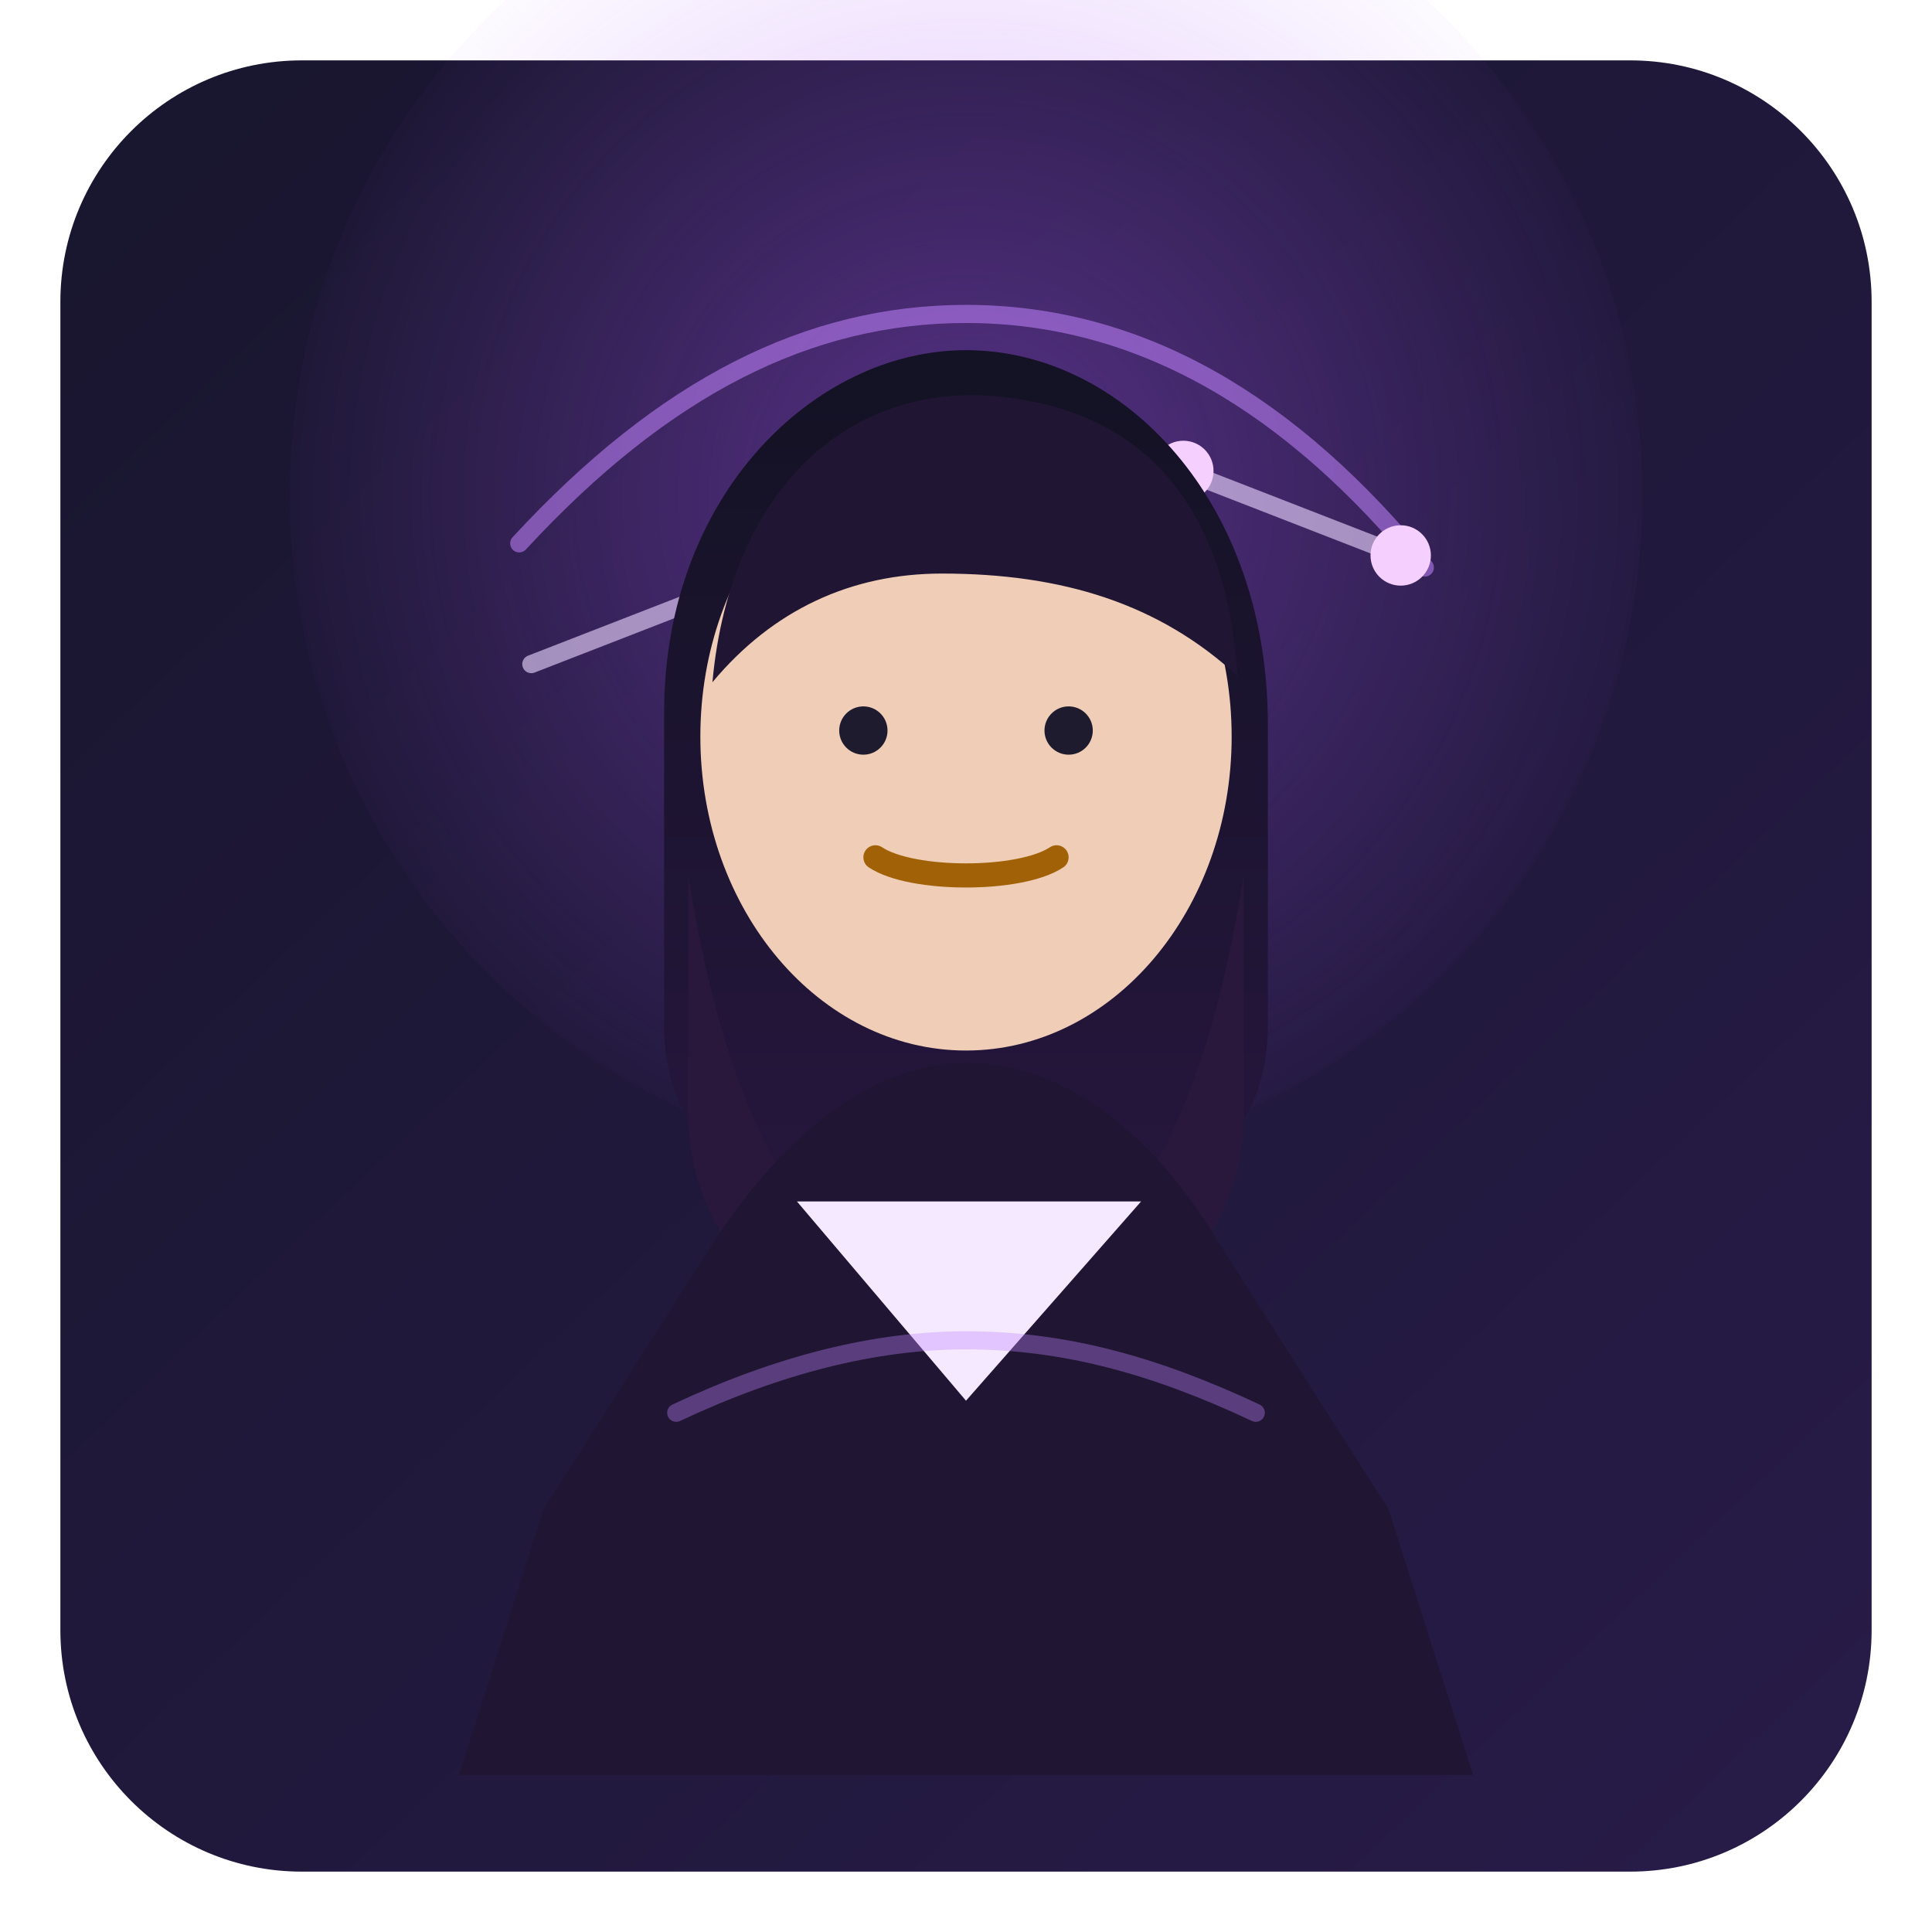
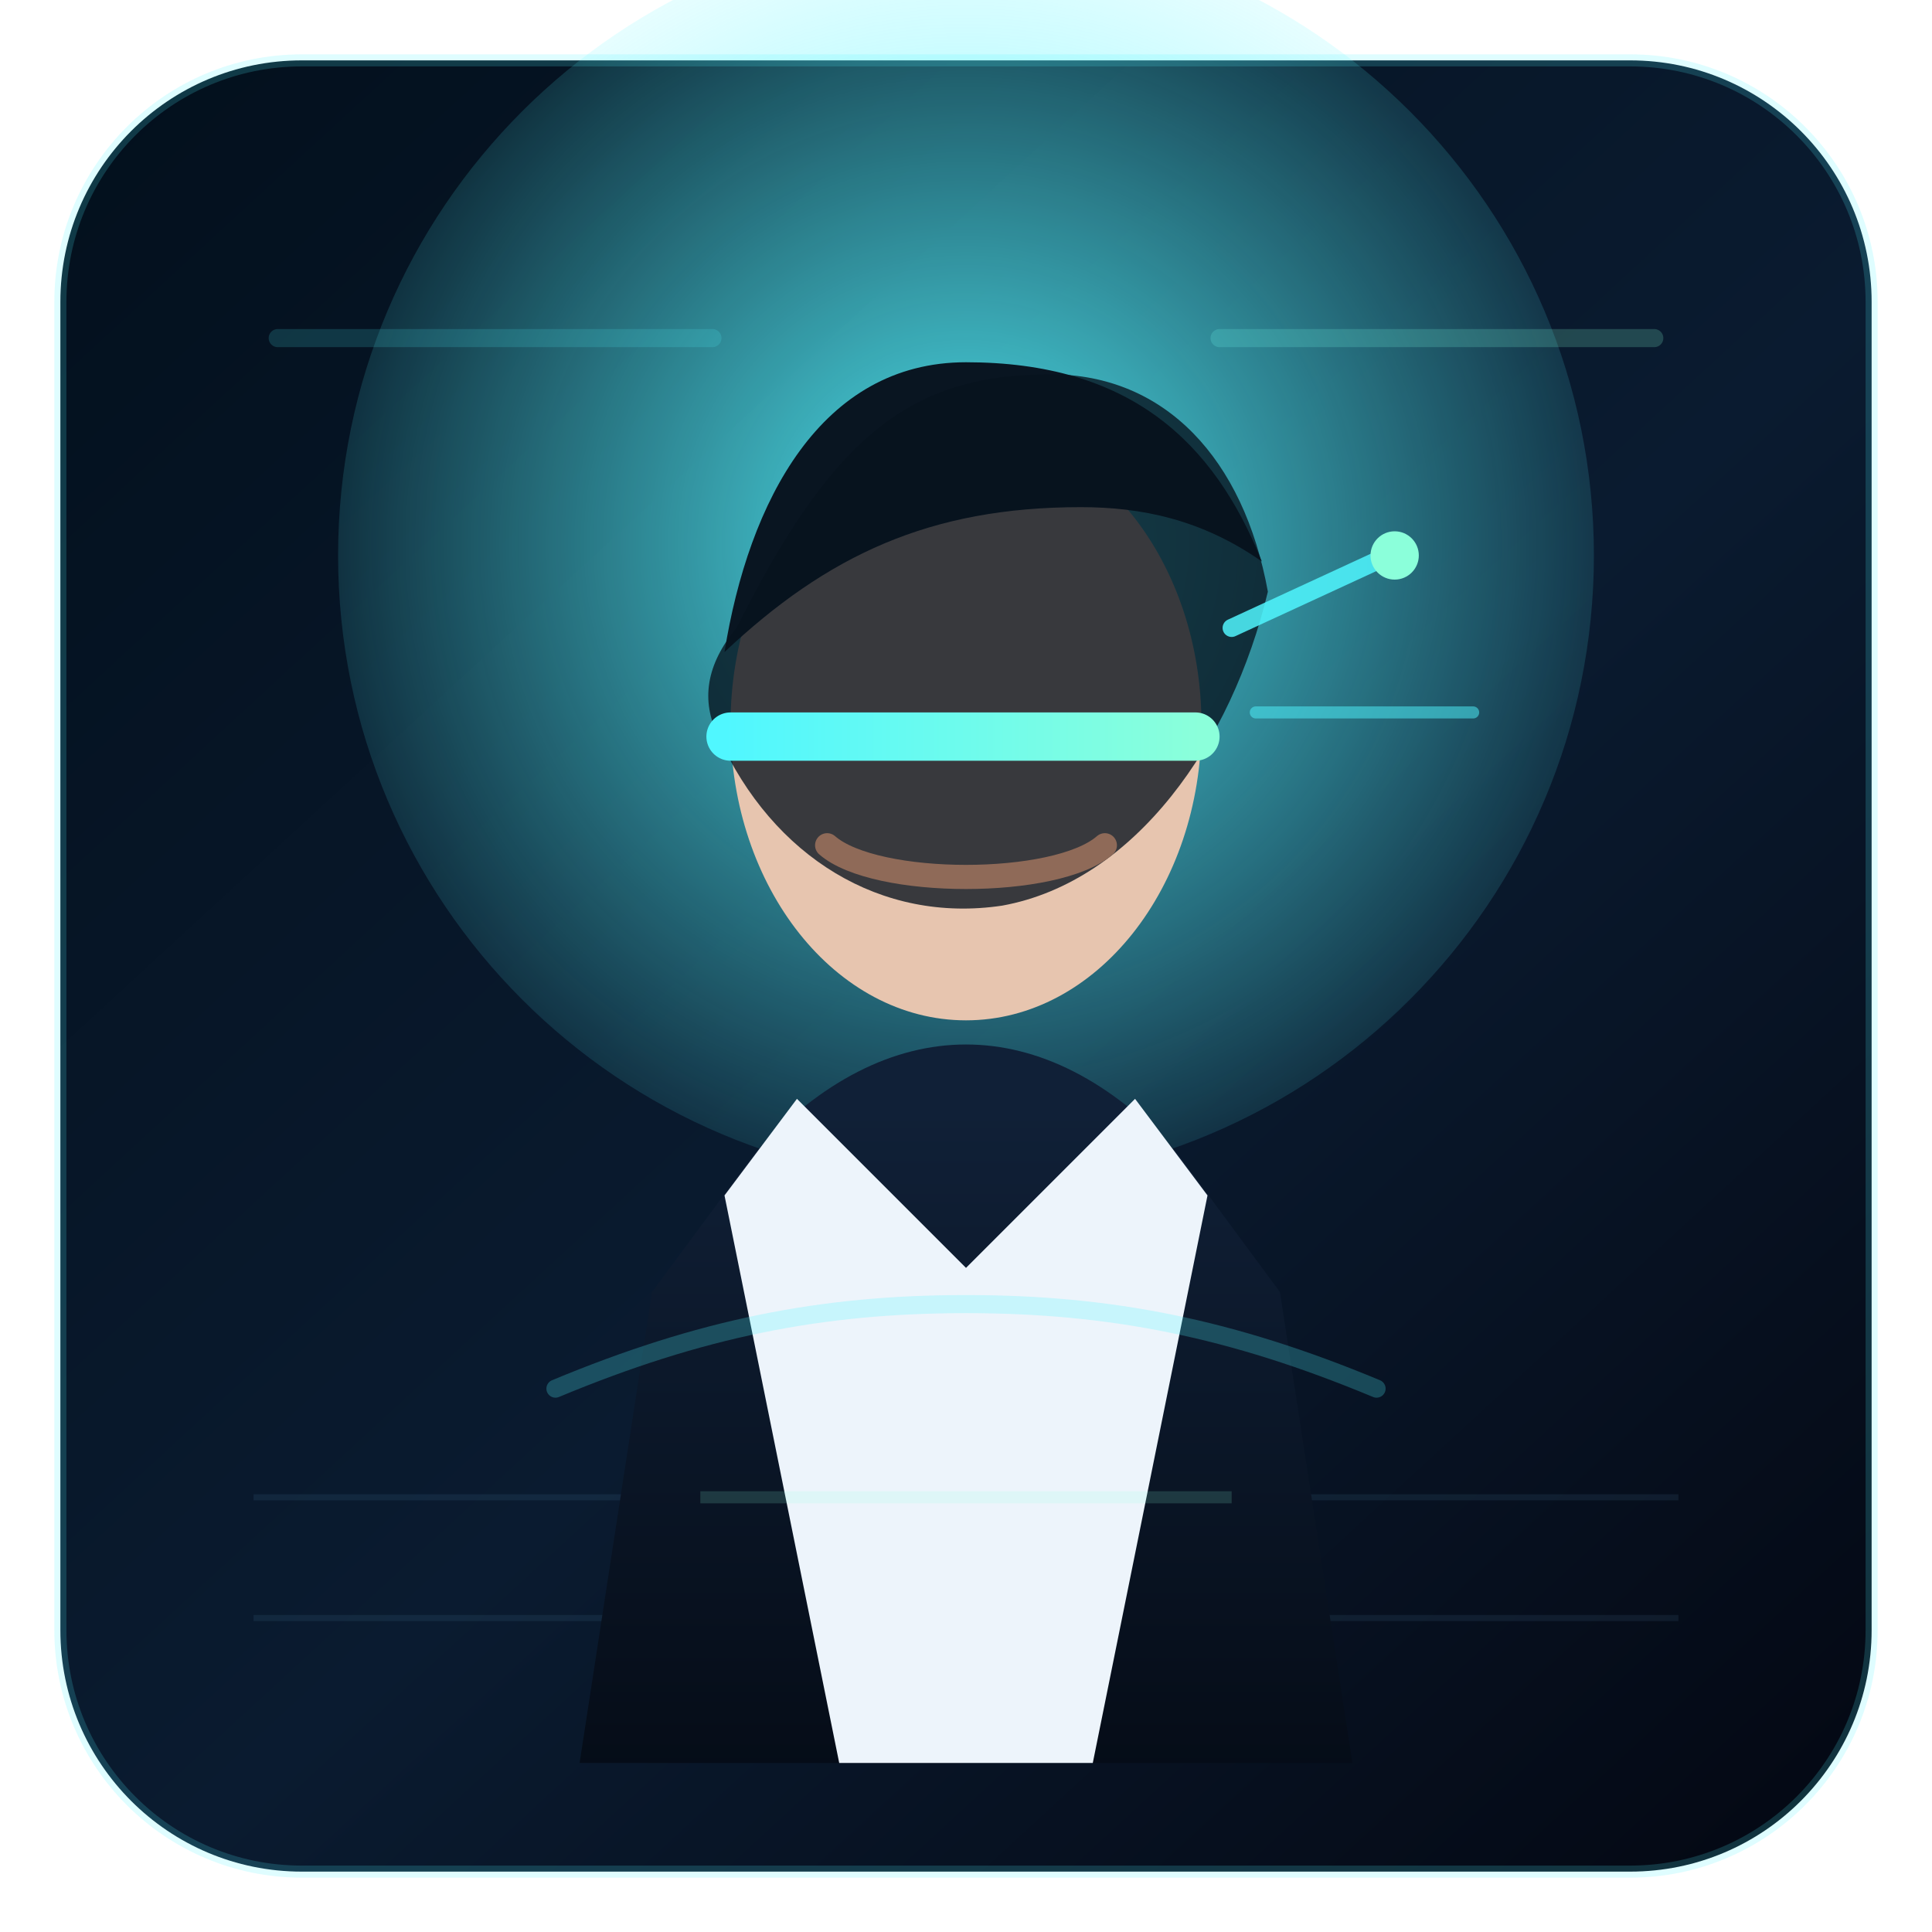
<svg xmlns="http://www.w3.org/2000/svg" width="320" height="320" viewBox="0 0 320 320" fill="none">
  <defs>
-     <linearGradient id="bg" x1="24" y1="20" x2="290" y2="300" gradientUnits="userSpaceOnUse">
-       <stop stop-color="#19162F" />
-       <stop offset="1" stop-color="#271B47" />
+     <linearGradient id="ll-bg" x1="22" y1="10" x2="298" y2="310" gradientUnits="userSpaceOnUse">
+       <stop stop-color="#03101D" />
+       <stop offset="0.55" stop-color="#0A1B30" />
+       <stop offset="1" stop-color="#040813" />
    </linearGradient>
-     <radialGradient id="glow" cx="0" cy="0" r="1" gradientUnits="userSpaceOnUse" gradientTransform="translate(160 82) rotate(90) scale(120)">
-       <stop stop-color="#A855F7" stop-opacity="0.42" />
-       <stop offset="1" stop-color="#A855F7" stop-opacity="0" />
+     <radialGradient id="ll-halo" cx="0" cy="0" r="1" gradientUnits="userSpaceOnUse" gradientTransform="translate(160 90) rotate(90) scale(122)">
+       <stop stop-color="#55F6FF" stop-opacity="0.92" />
+       <stop offset="1" stop-color="#55F6FF" stop-opacity="0" />
    </radialGradient>
-     <linearGradient id="hair" x1="160" y1="66" x2="160" y2="190" gradientUnits="userSpaceOnUse">
-       <stop stop-color="#141225" />
-       <stop offset="1" stop-color="#25163C" />
+     <linearGradient id="ll-jacket" x1="160" y1="184" x2="160" y2="294" gradientUnits="userSpaceOnUse">
+       <stop stop-color="#102037" />
+       <stop offset="1" stop-color="#050C17" />
+     </linearGradient>
+     <linearGradient id="ll-visor" x1="120" y1="120" x2="199" y2="120" gradientUnits="userSpaceOnUse">
+       <stop stop-color="#50F7FF" />
+       <stop offset="1" stop-color="#8BFFDA" />
    </linearGradient>
  </defs>
-   <rect x="10" y="10" width="300" height="300" rx="40" fill="url(#bg)" />
-   <circle cx="160" cy="82" r="112" fill="url(#glow)" />
-   <path d="M86 90C110 64 134 52 160 52C189 52 214 67 236 94" stroke="#C084FC" stroke-opacity="0.55" stroke-width="3" stroke-linecap="round" />
-   <path d="M88 110L124 96L152 110L196 78L232 92" stroke="#E9D5FF" stroke-opacity="0.62" stroke-width="3" stroke-linecap="round" stroke-linejoin="round" />
-   <circle cx="124" cy="96" r="5" fill="#F5D0FE" />
-   <circle cx="152" cy="110" r="5" fill="#F5D0FE" />
-   <circle cx="196" cy="78" r="5" fill="#F5D0FE" />
-   <circle cx="232" cy="92" r="5" fill="#F5D0FE" />
-   <path d="M110 118C110 82 135 58 160 58C186 58 210 83 210 120V170C210 192 191 204 160 204C129 204 110 192 110 170V118Z" fill="url(#hair)" />
-   <ellipse cx="160" cy="122" rx="44" ry="52" fill="#F0CDB6" />
-   <path d="M118 113C121 80 142 62 168 66C189 69 203 83 205 112C192 100 176 95 156 95C141 95 128 101 118 113Z" fill="#201633" />
-   <path d="M114 145C120 183 133 214 160 214C187 214 200 183 206 145V184C206 206 189 224 160 224C131 224 114 206 114 184V145Z" fill="#2A183C" />
-   <circle cx="143" cy="121" r="4" fill="#1F1B2E" />
-   <circle cx="177" cy="121" r="4" fill="#1F1B2E" />
-   <path d="M145 142C151 146 169 146 175 142" stroke="#A16207" stroke-width="4" stroke-linecap="round" />
-   <path d="M118 206C131 186 146 176 160 176C175 176 190 186 202 206L230 250L244 294H76L90 250L118 206Z" fill="#201633" />
-   <path d="M132 199L160 232L189 199" fill="#F5E9FF" />
-   <path d="M112 234C129 226 145 222 160 222C176 222 191 226 208 234" stroke="#C084FC" stroke-opacity="0.36" stroke-width="3" stroke-linecap="round" />
+   <rect x="10" y="10" width="300" height="300" rx="40" fill="url(#ll-bg)" />
+   <rect x="10" y="10" width="300" height="300" rx="40" stroke="#50F7FF" stroke-opacity="0.18" stroke-width="2" />
+   <path d="M46 56L118 56" stroke="#50F7FF" stroke-opacity="0.16" stroke-width="3" stroke-linecap="round" />
+   <path d="M202 56H274" stroke="#8BFFDA" stroke-opacity="0.2" stroke-width="3" stroke-linecap="round" />
+   <path d="M42 248H278" stroke="#7DD3FC" stroke-opacity="0.08" />
+   <path d="M42 268H278" stroke="#7DD3FC" stroke-opacity="0.08" />
+   <circle cx="160" cy="92" r="104" fill="url(#ll-halo)" />
+   <path d="M96 292L108 214L125 191C136 179 148 173 160 173C172 173 184 179 195 191L212 214L224 292H96Z" fill="url(#ll-jacket)" />
+   <path d="M132 182L160 210L188 182L200 198L181 292H139L120 198L132 182Z" fill="#EDF4FB" />
+   <ellipse cx="160" cy="120" rx="39" ry="49" fill="#E7C5AF" />
+   <path d="M120 108C124 83 136 60 160 60C187 60 201 73 209 93C199 86 189 84 179 84C154 84 137 92 120 108Z" fill="#091521" />
+   <path d="M122 104C138 72 151 62 174 62C193 62 206 76 210 98C204 123 188 146 166 150C146 153 128 142 119 122C116 116 117 110 122 104Z" fill="#07131E" fill-opacity="0.78" />
+   <path d="M121 122H198" stroke="url(#ll-visor)" stroke-width="8" stroke-linecap="round" />
+   <path d="M137 140C145 147 175 147 183 140" stroke="#8F6A58" stroke-width="4" stroke-linecap="round" />
+   <path d="M204 104L230 92" stroke="#50F7FF" stroke-width="3" stroke-linecap="round" stroke-opacity="0.84" />
+   <path d="M208 118H244" stroke="#50F7FF" stroke-width="2" stroke-linecap="round" stroke-opacity="0.5" />
+   <circle cx="231" cy="92" r="4" fill="#8BFFDA" />
+   <path d="M92 230C116 220 136 216 160 216C184 216 204 220 228 230" stroke="#50F7FF" stroke-opacity="0.24" stroke-width="3" stroke-linecap="round" />
+   <path d="M116 248H204" stroke="#8BFFDA" stroke-opacity="0.16" stroke-width="2" />
</svg>
